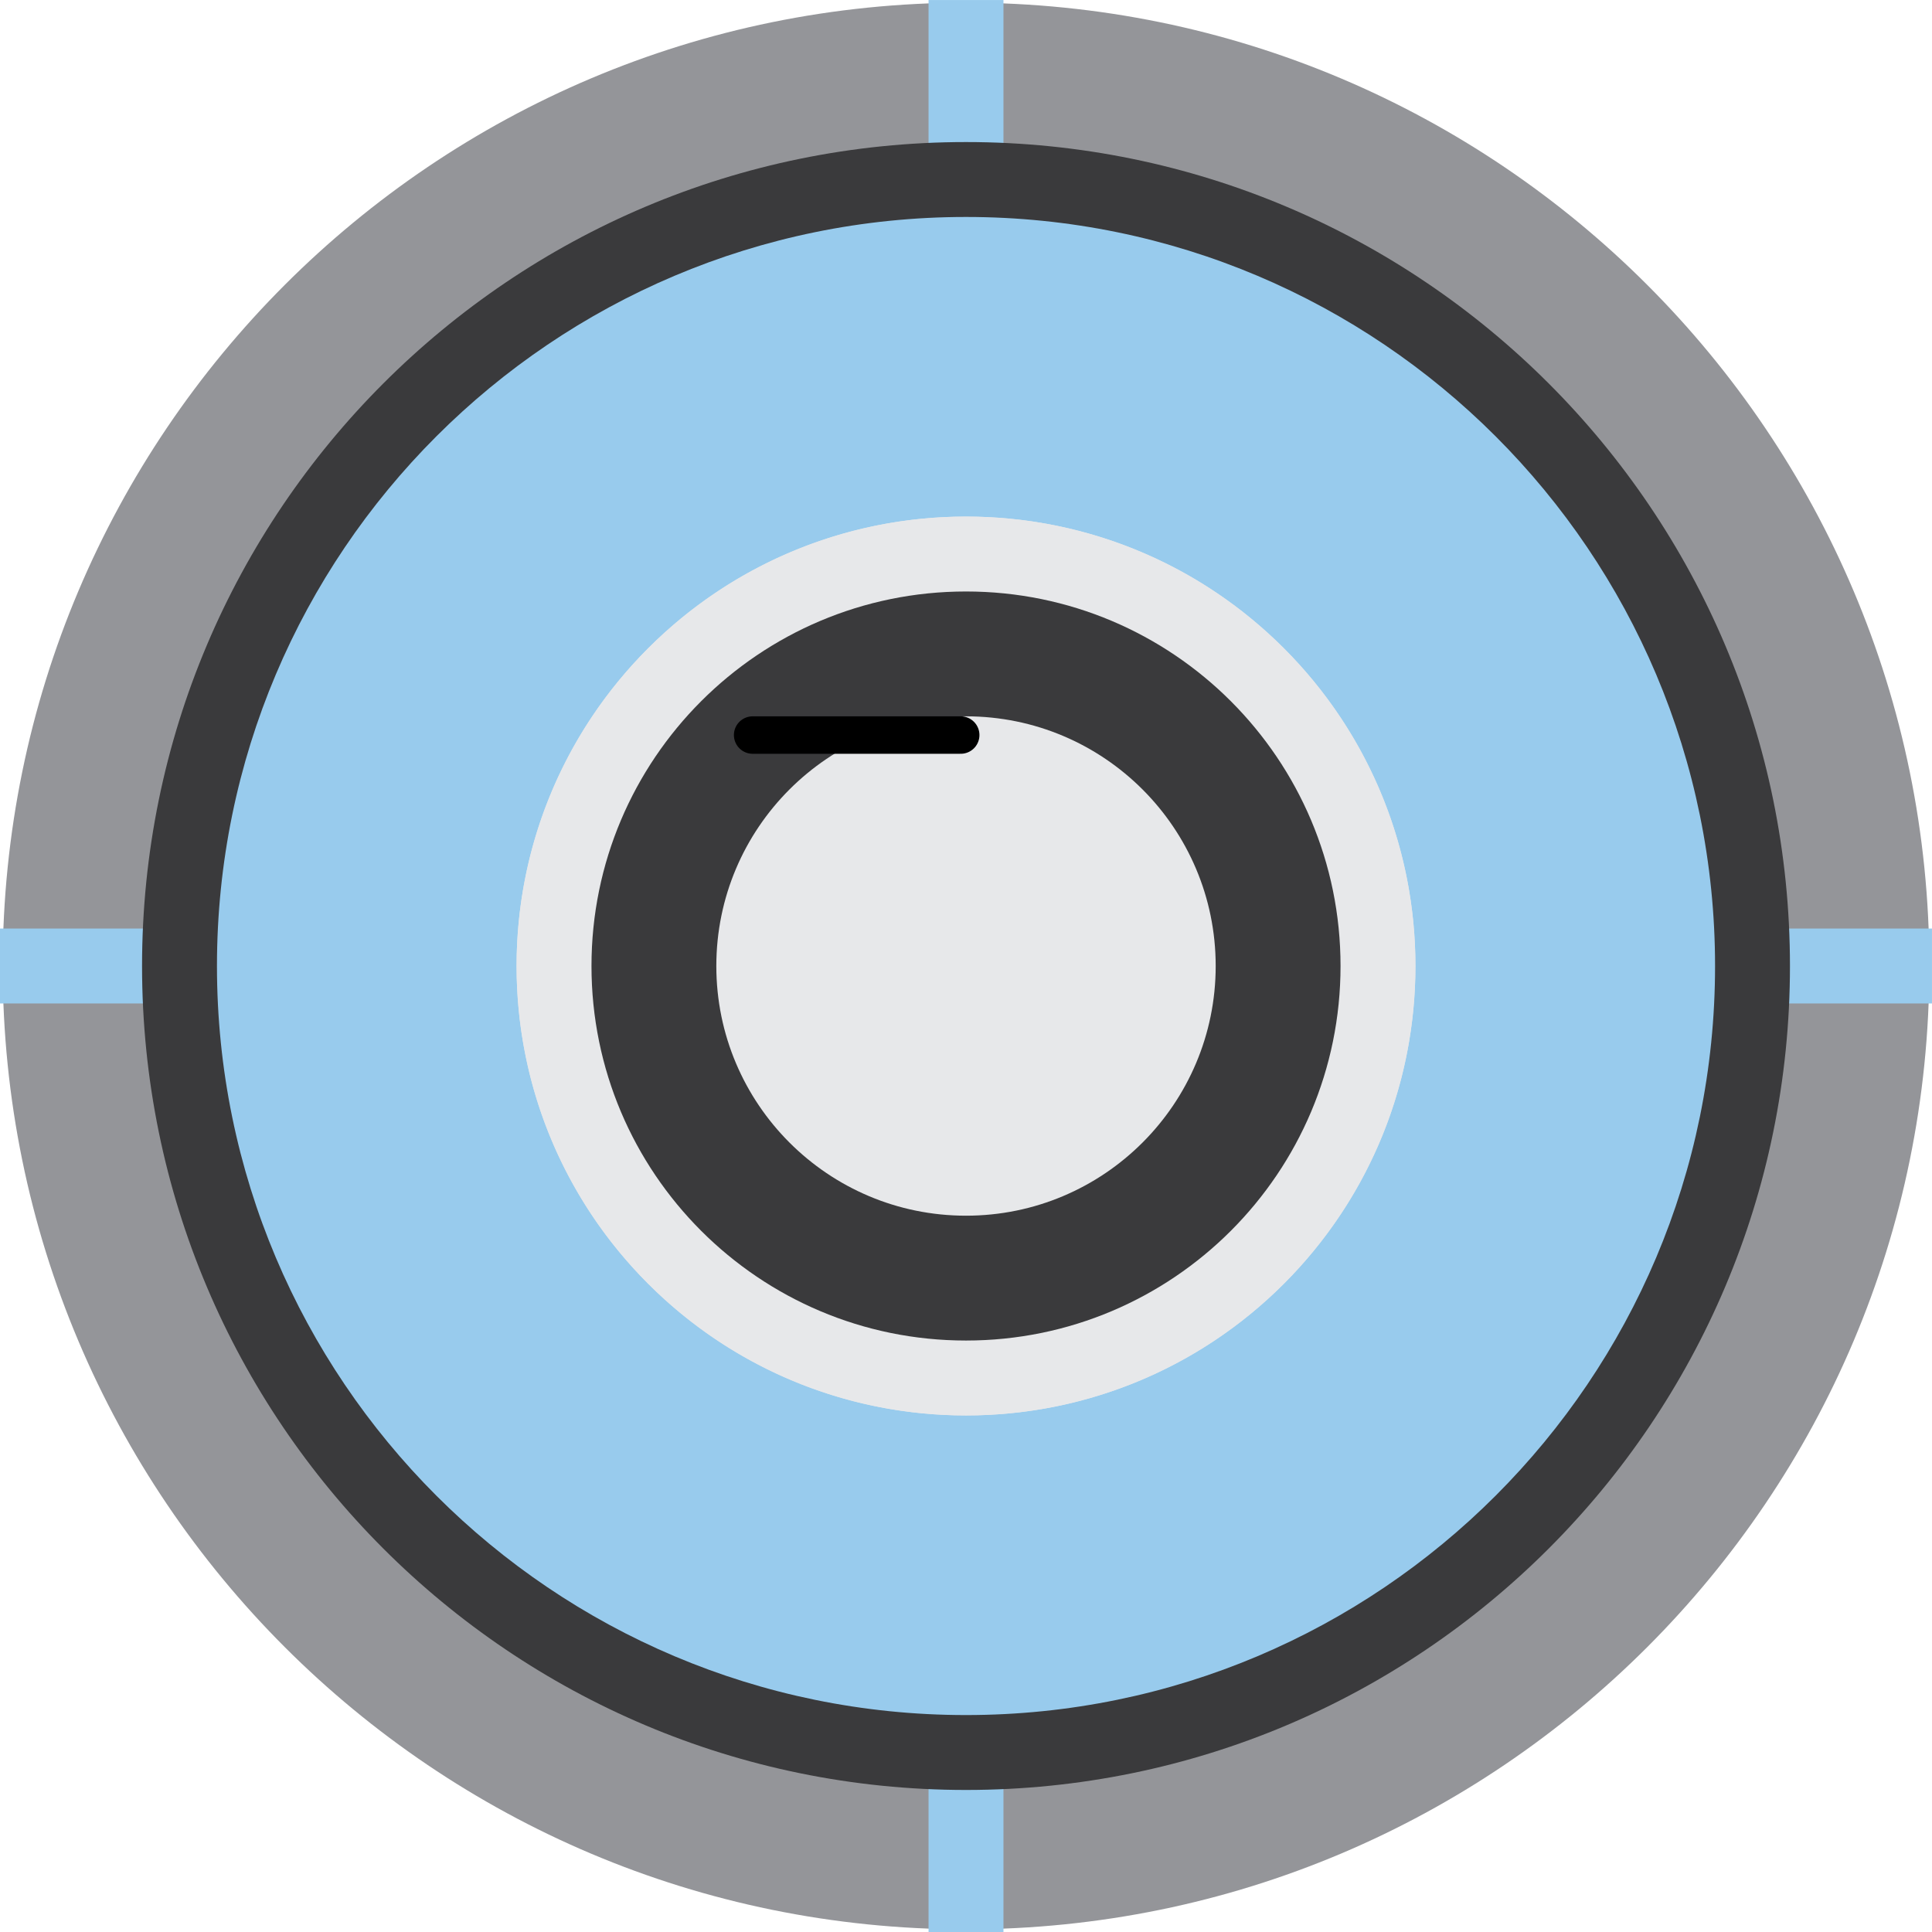
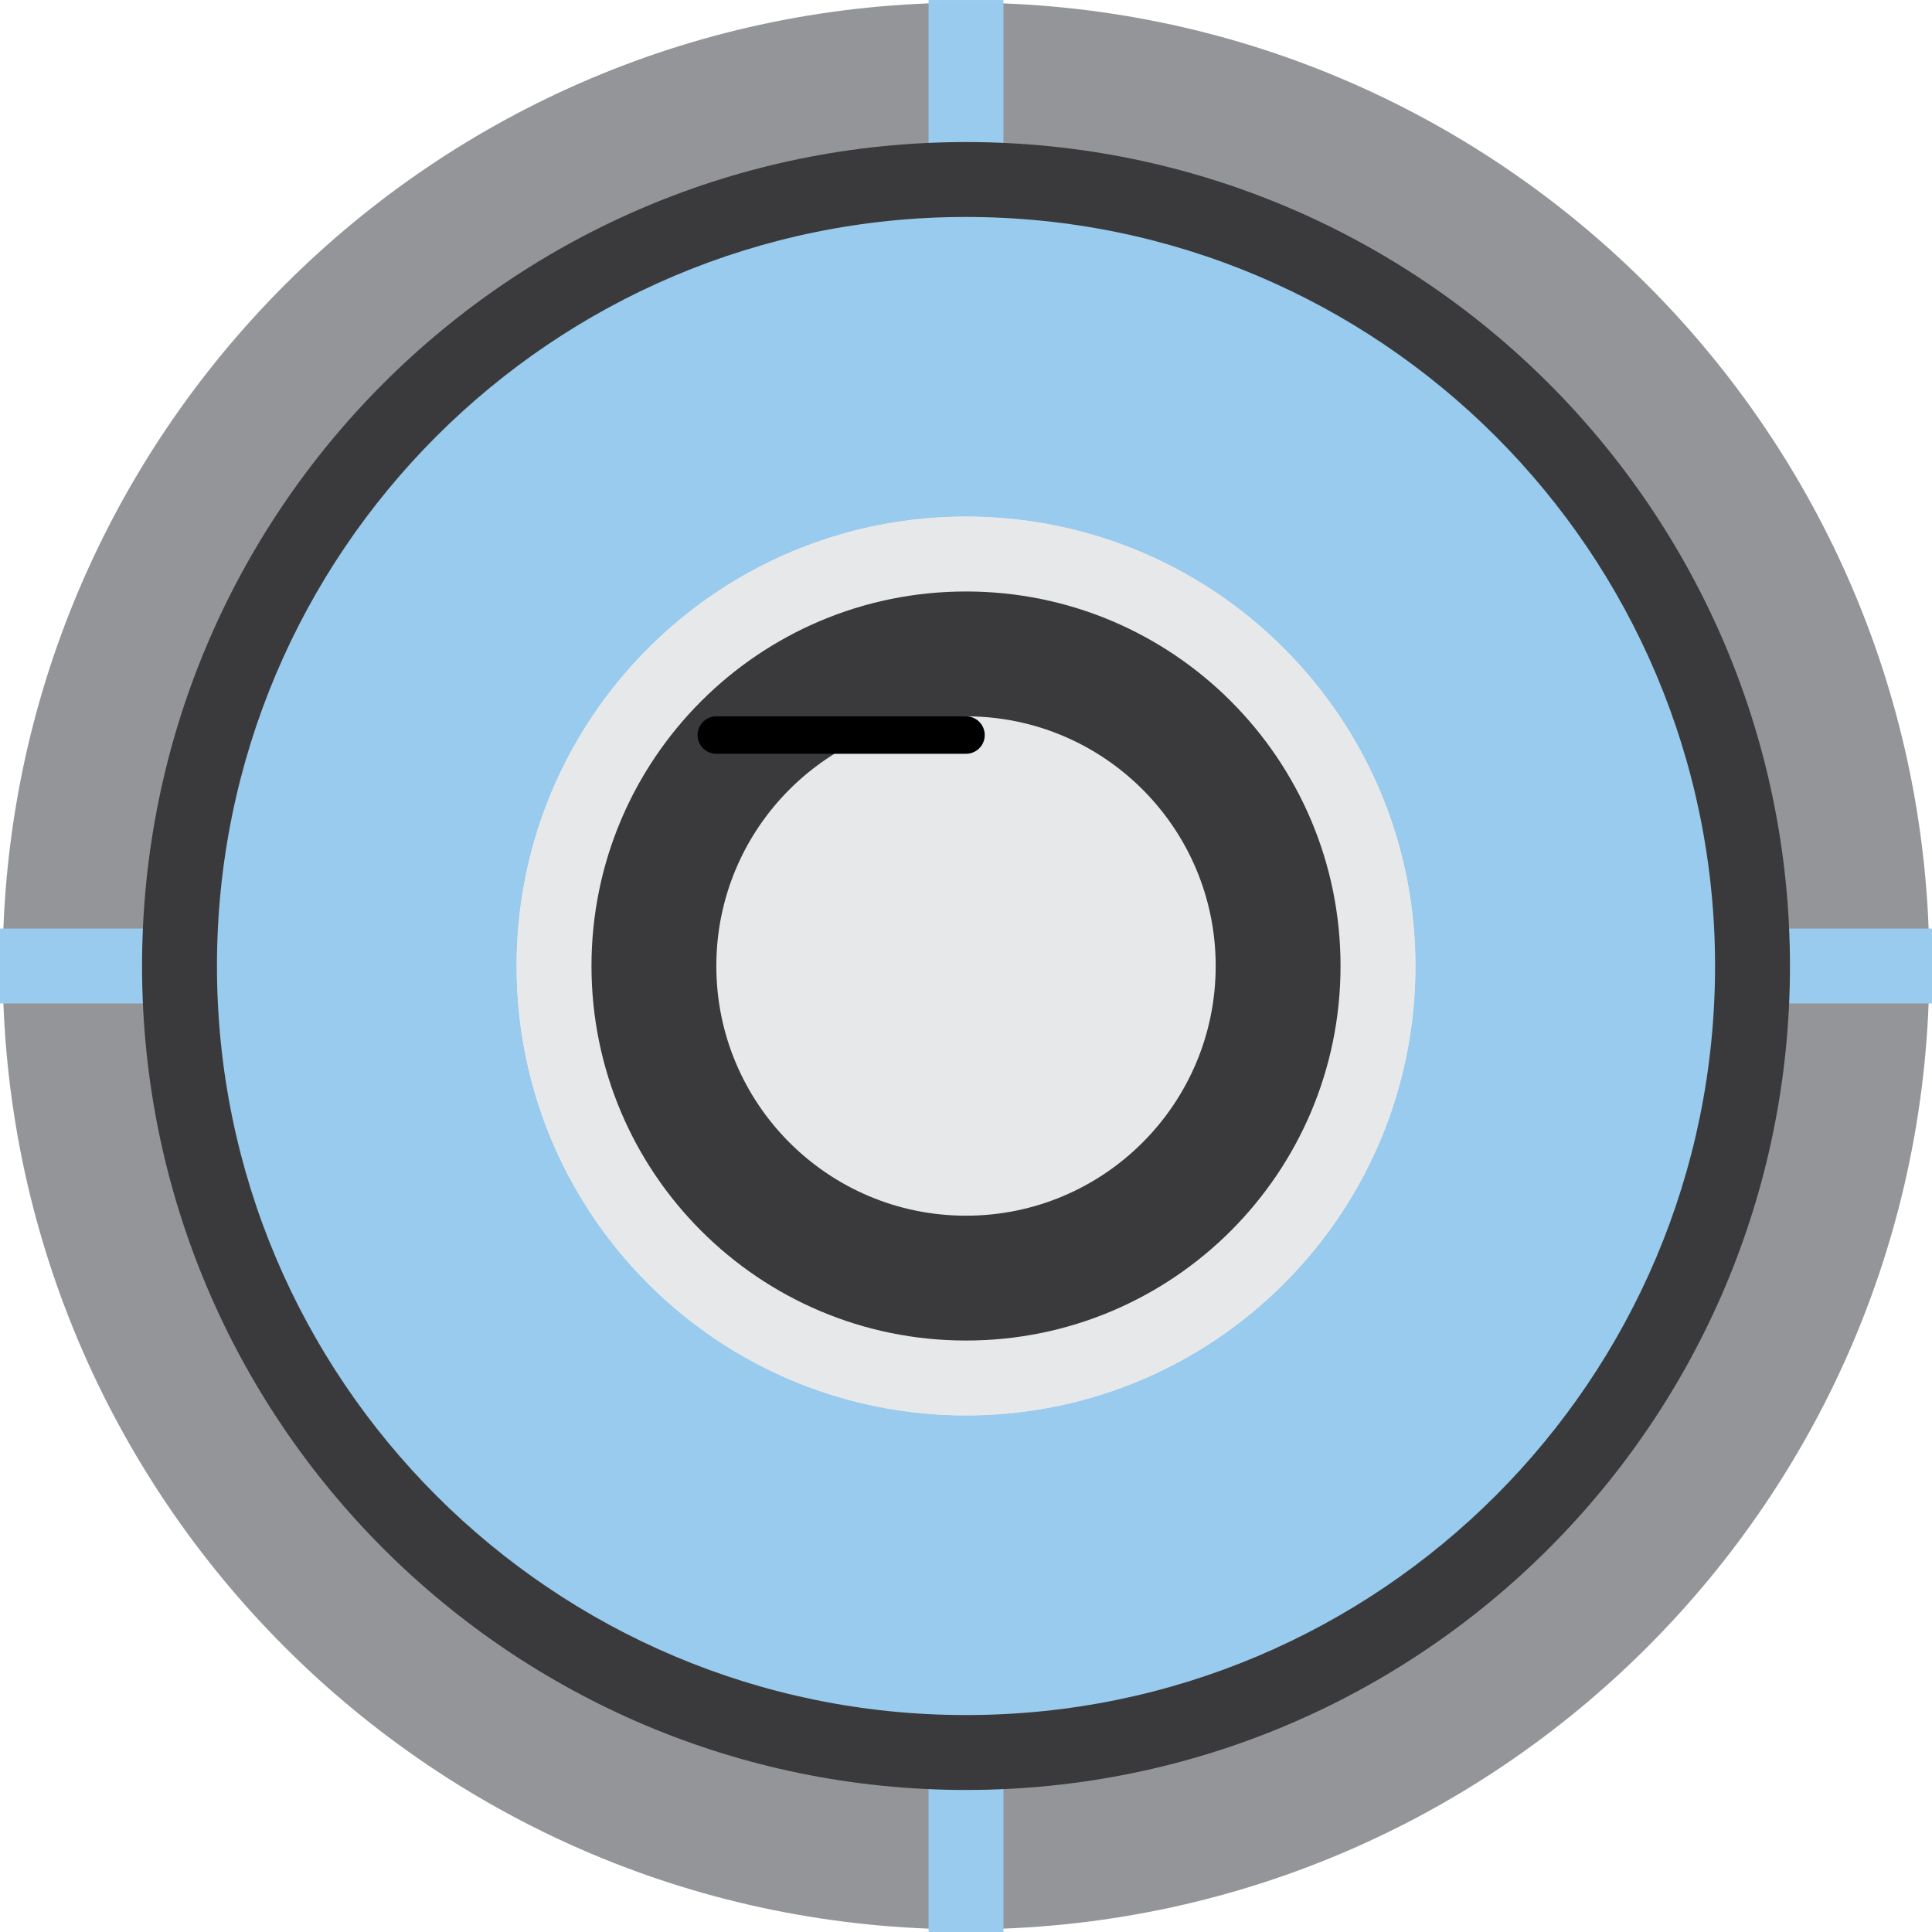
<svg xmlns="http://www.w3.org/2000/svg" version="1.1" width="38.689" height="38.689" viewBox="0,0,38.689,38.689">
  <g transform="translate(-220.6553,-160.6553)">
    <g data-paper-data="{&quot;isPaintingLayer&quot;:true}" fill-rule="nonzero" stroke-linejoin="miter" stroke-miterlimit="10" stroke-dasharray="" stroke-dashoffset="0" style="mix-blend-mode: normal">
      <path d="M220.709,180c0,-10.654 8.637,-19.291 19.291,-19.291c10.654,0 19.291,8.637 19.291,19.291c0,10.654 -8.637,19.291 -19.291,19.291c-10.654,0 -19.291,-8.637 -19.291,-19.291z" fill="#949599" stroke="none" stroke-width="0.5" stroke-linecap="butt" />
      <path d="M239.25,199.345v-38.689h1.5v38.689z" fill="#98cbed" stroke="none" stroke-width="0" stroke-linecap="butt" />
      <path d="M220.655,179.25h38.689v1.5h-38.689z" fill="#98cbed" stroke="none" stroke-width="0" stroke-linecap="butt" />
      <path d="M223.5,180c0,-9.113 7.387,-16.5 16.5,-16.5c9.113,0 16.5,7.387 16.5,16.5c0,9.113 -7.387,16.5 -16.5,16.5c-9.113,0 -16.5,-7.387 -16.5,-16.5z" fill="#3a3a3c" stroke="none" stroke-width="0.5" stroke-linecap="butt" />
      <path d="M225,180c0,-8.284 6.716,-15 15,-15c8.284,0 15,6.716 15,15c0,8.284 -6.716,15 -15,15c-8.284,0 -15,-6.716 -15,-15z" fill="#98cbed" stroke="none" stroke-width="0.5" stroke-linecap="butt" />
      <path d="M231,180c0,-4.971 4.029,-9 9,-9c4.971,0 9,4.029 9,9c0,4.971 -4.029,9 -9,9c-4.971,0 -9,-4.029 -9,-9z" fill="#e7e8ea" stroke="none" stroke-width="0.5" stroke-linecap="butt" />
      <path d="M233.636,173.636c3.515,-3.515 9.213,-3.515 12.728,0c3.515,3.515 3.515,9.213 0,12.728c-3.515,3.515 -9.213,3.515 -12.728,0c-3.515,-3.515 -3.515,-9.213 0,-12.728z" fill="#e7e8ea" stroke="none" stroke-width="0.5" stroke-linecap="butt" />
      <path d="M232.5,180c0,-4.142 3.358,-7.5 7.5,-7.5c4.142,0 7.5,3.358 7.5,7.5c0,4.142 -3.358,7.5 -7.5,7.5c-4.142,0 -7.5,-3.358 -7.5,-7.5z" fill="#3a3a3c" stroke="none" stroke-width="0.5" stroke-linecap="butt" />
      <path d="M235,180c0,-2.761 2.239,-5 5,-5c2.761,0 5,2.239 5,5c0,2.761 -2.239,5 -5,5c-2.761,0 -5,-2.239 -5,-5z" fill="#e7e8ea" stroke="none" stroke-width="0.5" stroke-linecap="butt" />
-       <path d="M235.727,175.375h4.167" fill="none" stroke="#000000" stroke-width="0.75" stroke-linecap="round" />
+       <path d="M235,175.375h5" fill="none" stroke="#000000" stroke-width="0.75" stroke-linecap="round" />
    </g>
  </g>
</svg>
